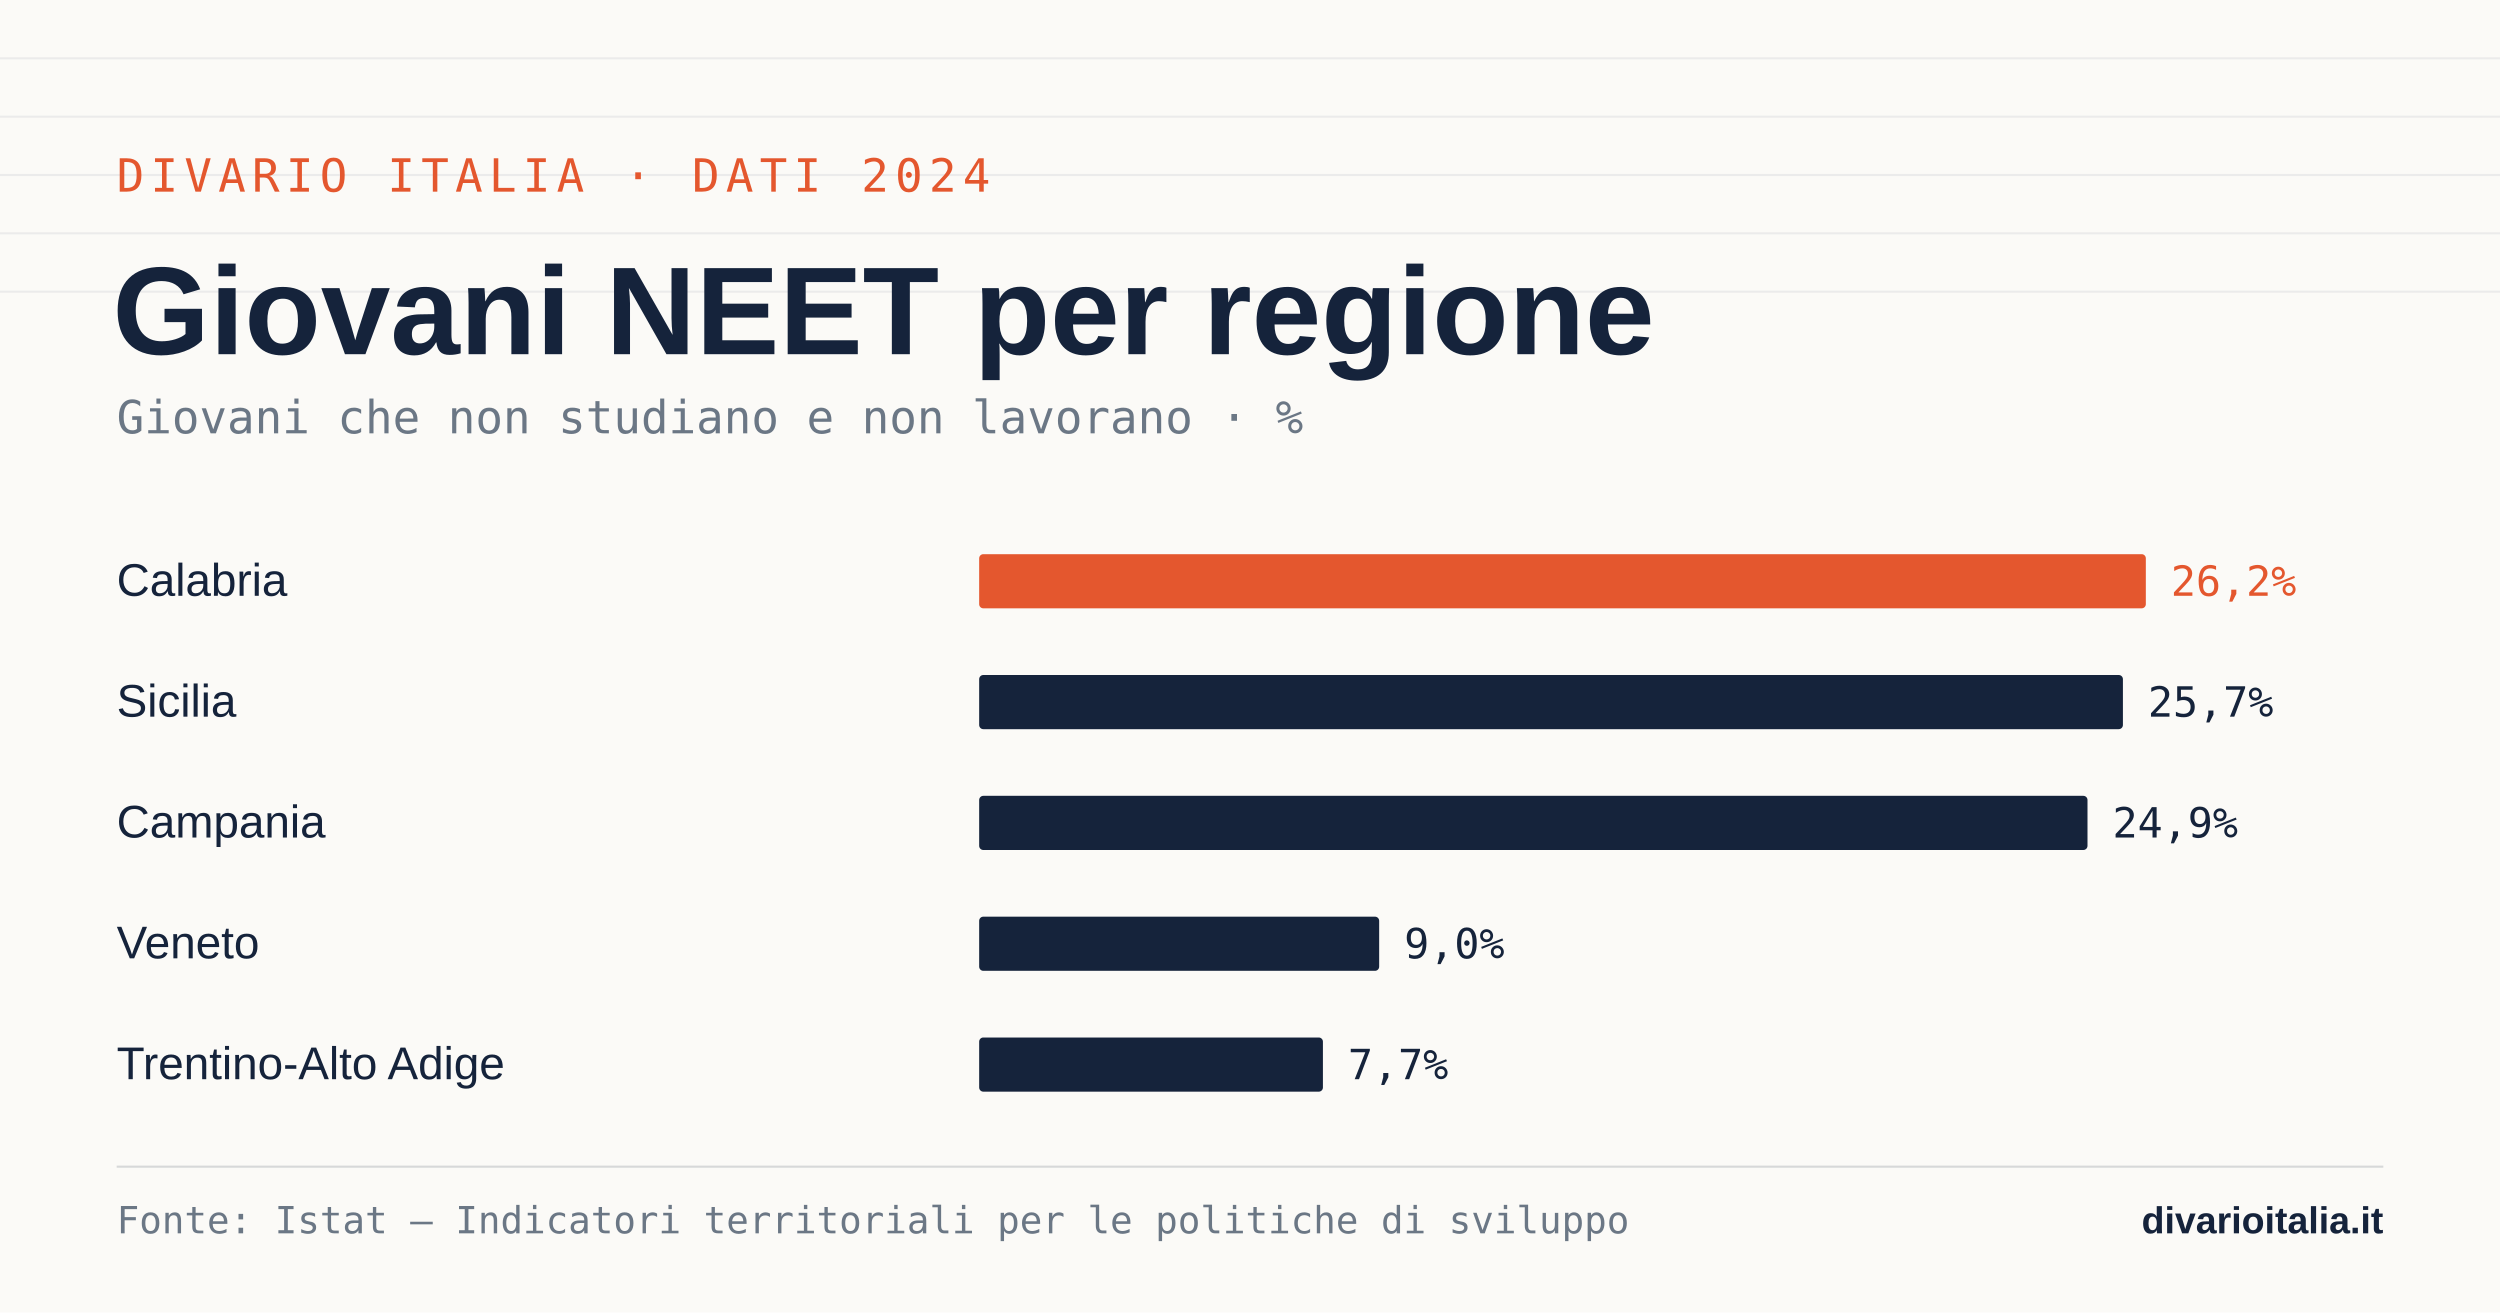
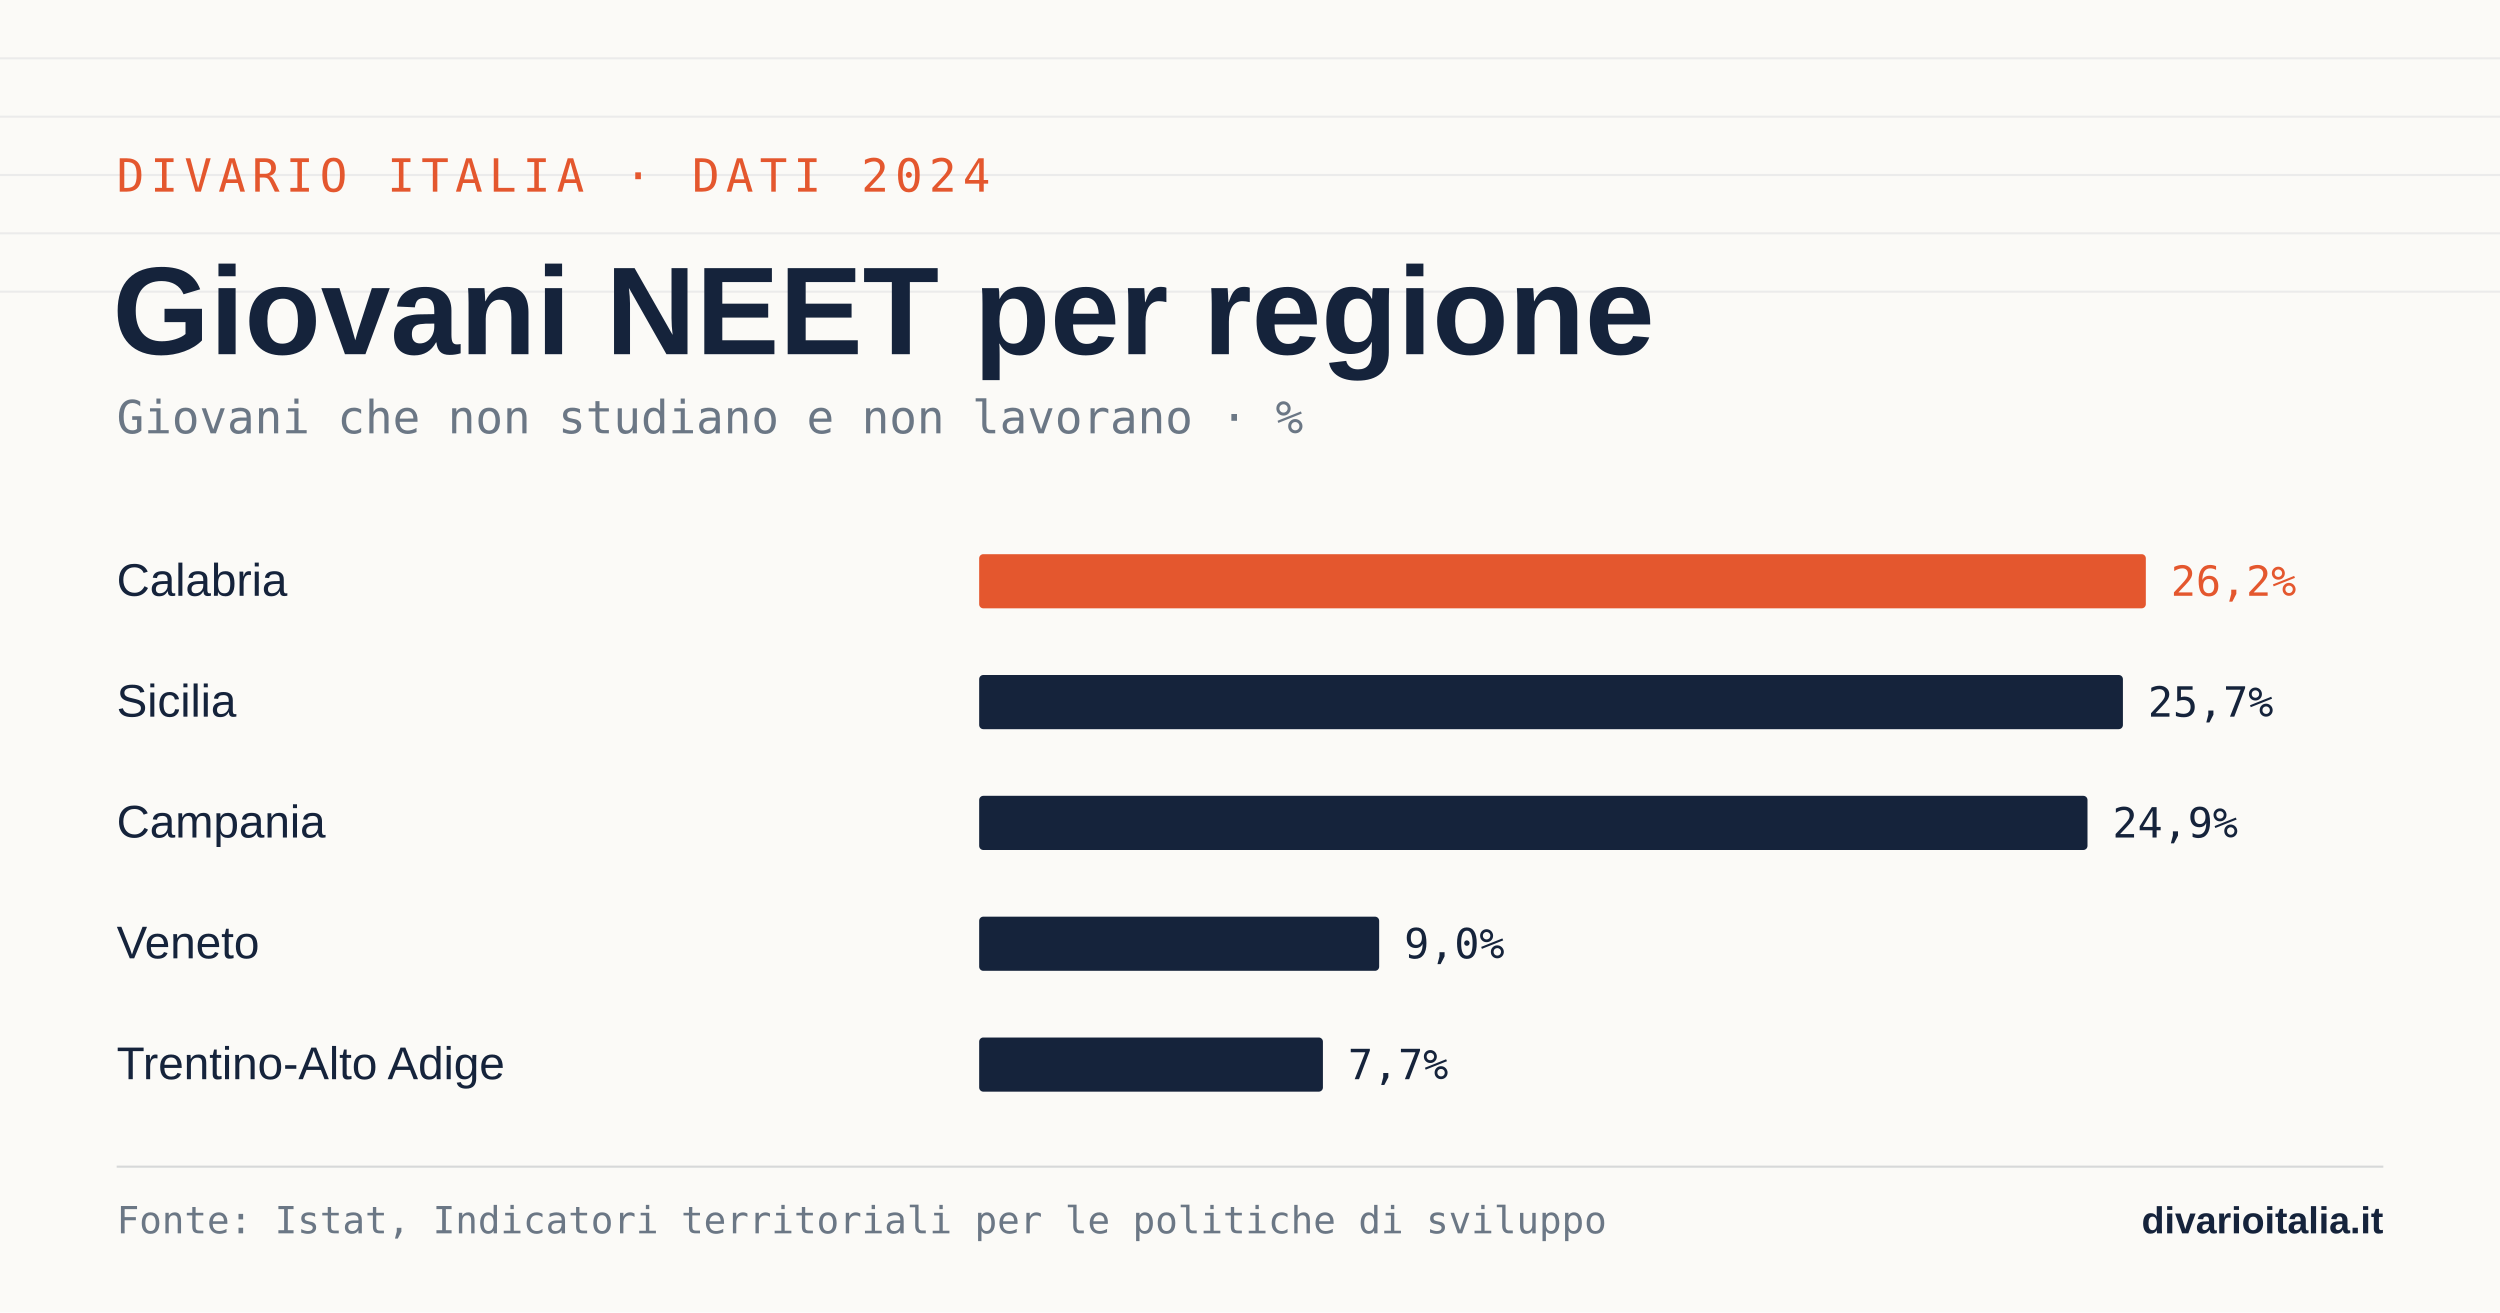
<svg xmlns="http://www.w3.org/2000/svg" viewBox="0 0 1200 630" width="1200" height="630" font-family="Archivo, Arial, sans-serif">
  <rect width="1200" height="630" fill="#fbfaf7" />
  <g stroke="rgba(21,35,59,0.07)">
    <line x1="0" y1="28" x2="1200" y2="28" />
    <line x1="0" y1="56" x2="1200" y2="56" />
    <line x1="0" y1="84" x2="1200" y2="84" />
    <line x1="0" y1="112" x2="1200" y2="112" />
    <line x1="0" y1="140" x2="1200" y2="140" />
  </g>
  <text x="56" y="92" font-size="22" font-family="'Space Mono', monospace" fill="#e4572e" letter-spacing="3">DIVARIO ITALIA · DATI 2024</text>
  <text x="54" y="170" font-size="60" font-weight="800" fill="#15233b">Giovani NEET per regione</text>
  <text x="56" y="208" font-size="22" font-family="'Space Mono', monospace" fill="#6b7785">Giovani che non studiano e non lavorano · %</text>
  <g>
    <text x="56" y="286" font-size="22" fill="#15233b" font-family="Archivo, Arial, sans-serif">Calabria</text>
    <rect x="470" y="266" width="560" height="26" rx="2" fill="#e4572e" />
    <text x="1042" y="286" font-size="20" fill="#e4572e" text-anchor="start" font-family="'Space Mono', monospace">26,2%</text>
    <text x="56" y="344" font-size="22" fill="#15233b" font-family="Archivo, Arial, sans-serif">Sicilia</text>
    <rect x="470" y="324" width="549" height="26" rx="2" fill="#15233b" />
    <text x="1031" y="344" font-size="20" fill="#15233b" text-anchor="start" font-family="'Space Mono', monospace">25,7%</text>
    <text x="56" y="402" font-size="22" fill="#15233b" font-family="Archivo, Arial, sans-serif">Campania</text>
    <rect x="470" y="382" width="532" height="26" rx="2" fill="#15233b" />
    <text x="1014" y="402" font-size="20" fill="#15233b" text-anchor="start" font-family="'Space Mono', monospace">24,9%</text>
    <text x="56" y="460" font-size="22" fill="#15233b" font-family="Archivo, Arial, sans-serif">Veneto</text>
    <rect x="470" y="440" width="192" height="26" rx="2" fill="#15233b" />
    <text x="674" y="460" font-size="20" fill="#15233b" text-anchor="start" font-family="'Space Mono', monospace">9,0%</text>
    <text x="56" y="518" font-size="22" fill="#15233b" font-family="Archivo, Arial, sans-serif">Trentino-Alto Adige</text>
    <rect x="470" y="498" width="165" height="26" rx="2" fill="#15233b" />
    <text x="647" y="518" font-size="20" fill="#15233b" text-anchor="start" font-family="'Space Mono', monospace">7,7%</text>
  </g>
  <line x1="56" y1="560" x2="1144" y2="560" stroke="rgba(21,35,59,0.16)" />
-   <text x="56" y="592" font-size="18" font-family="'Space Mono', monospace" fill="#6b7785">Fonte: Istat — Indicatori territoriali per le politiche di sviluppo</text>
+   <text x="56" y="592" font-size="18" font-family="'Space Mono', monospace" fill="#6b7785">Fonte: Istat, Indicatori territoriali per le politiche di sviluppo</text>
  <text x="1144" y="592" font-size="18" font-weight="700" fill="#15233b" text-anchor="end">divarioitalia.it</text>
</svg>
